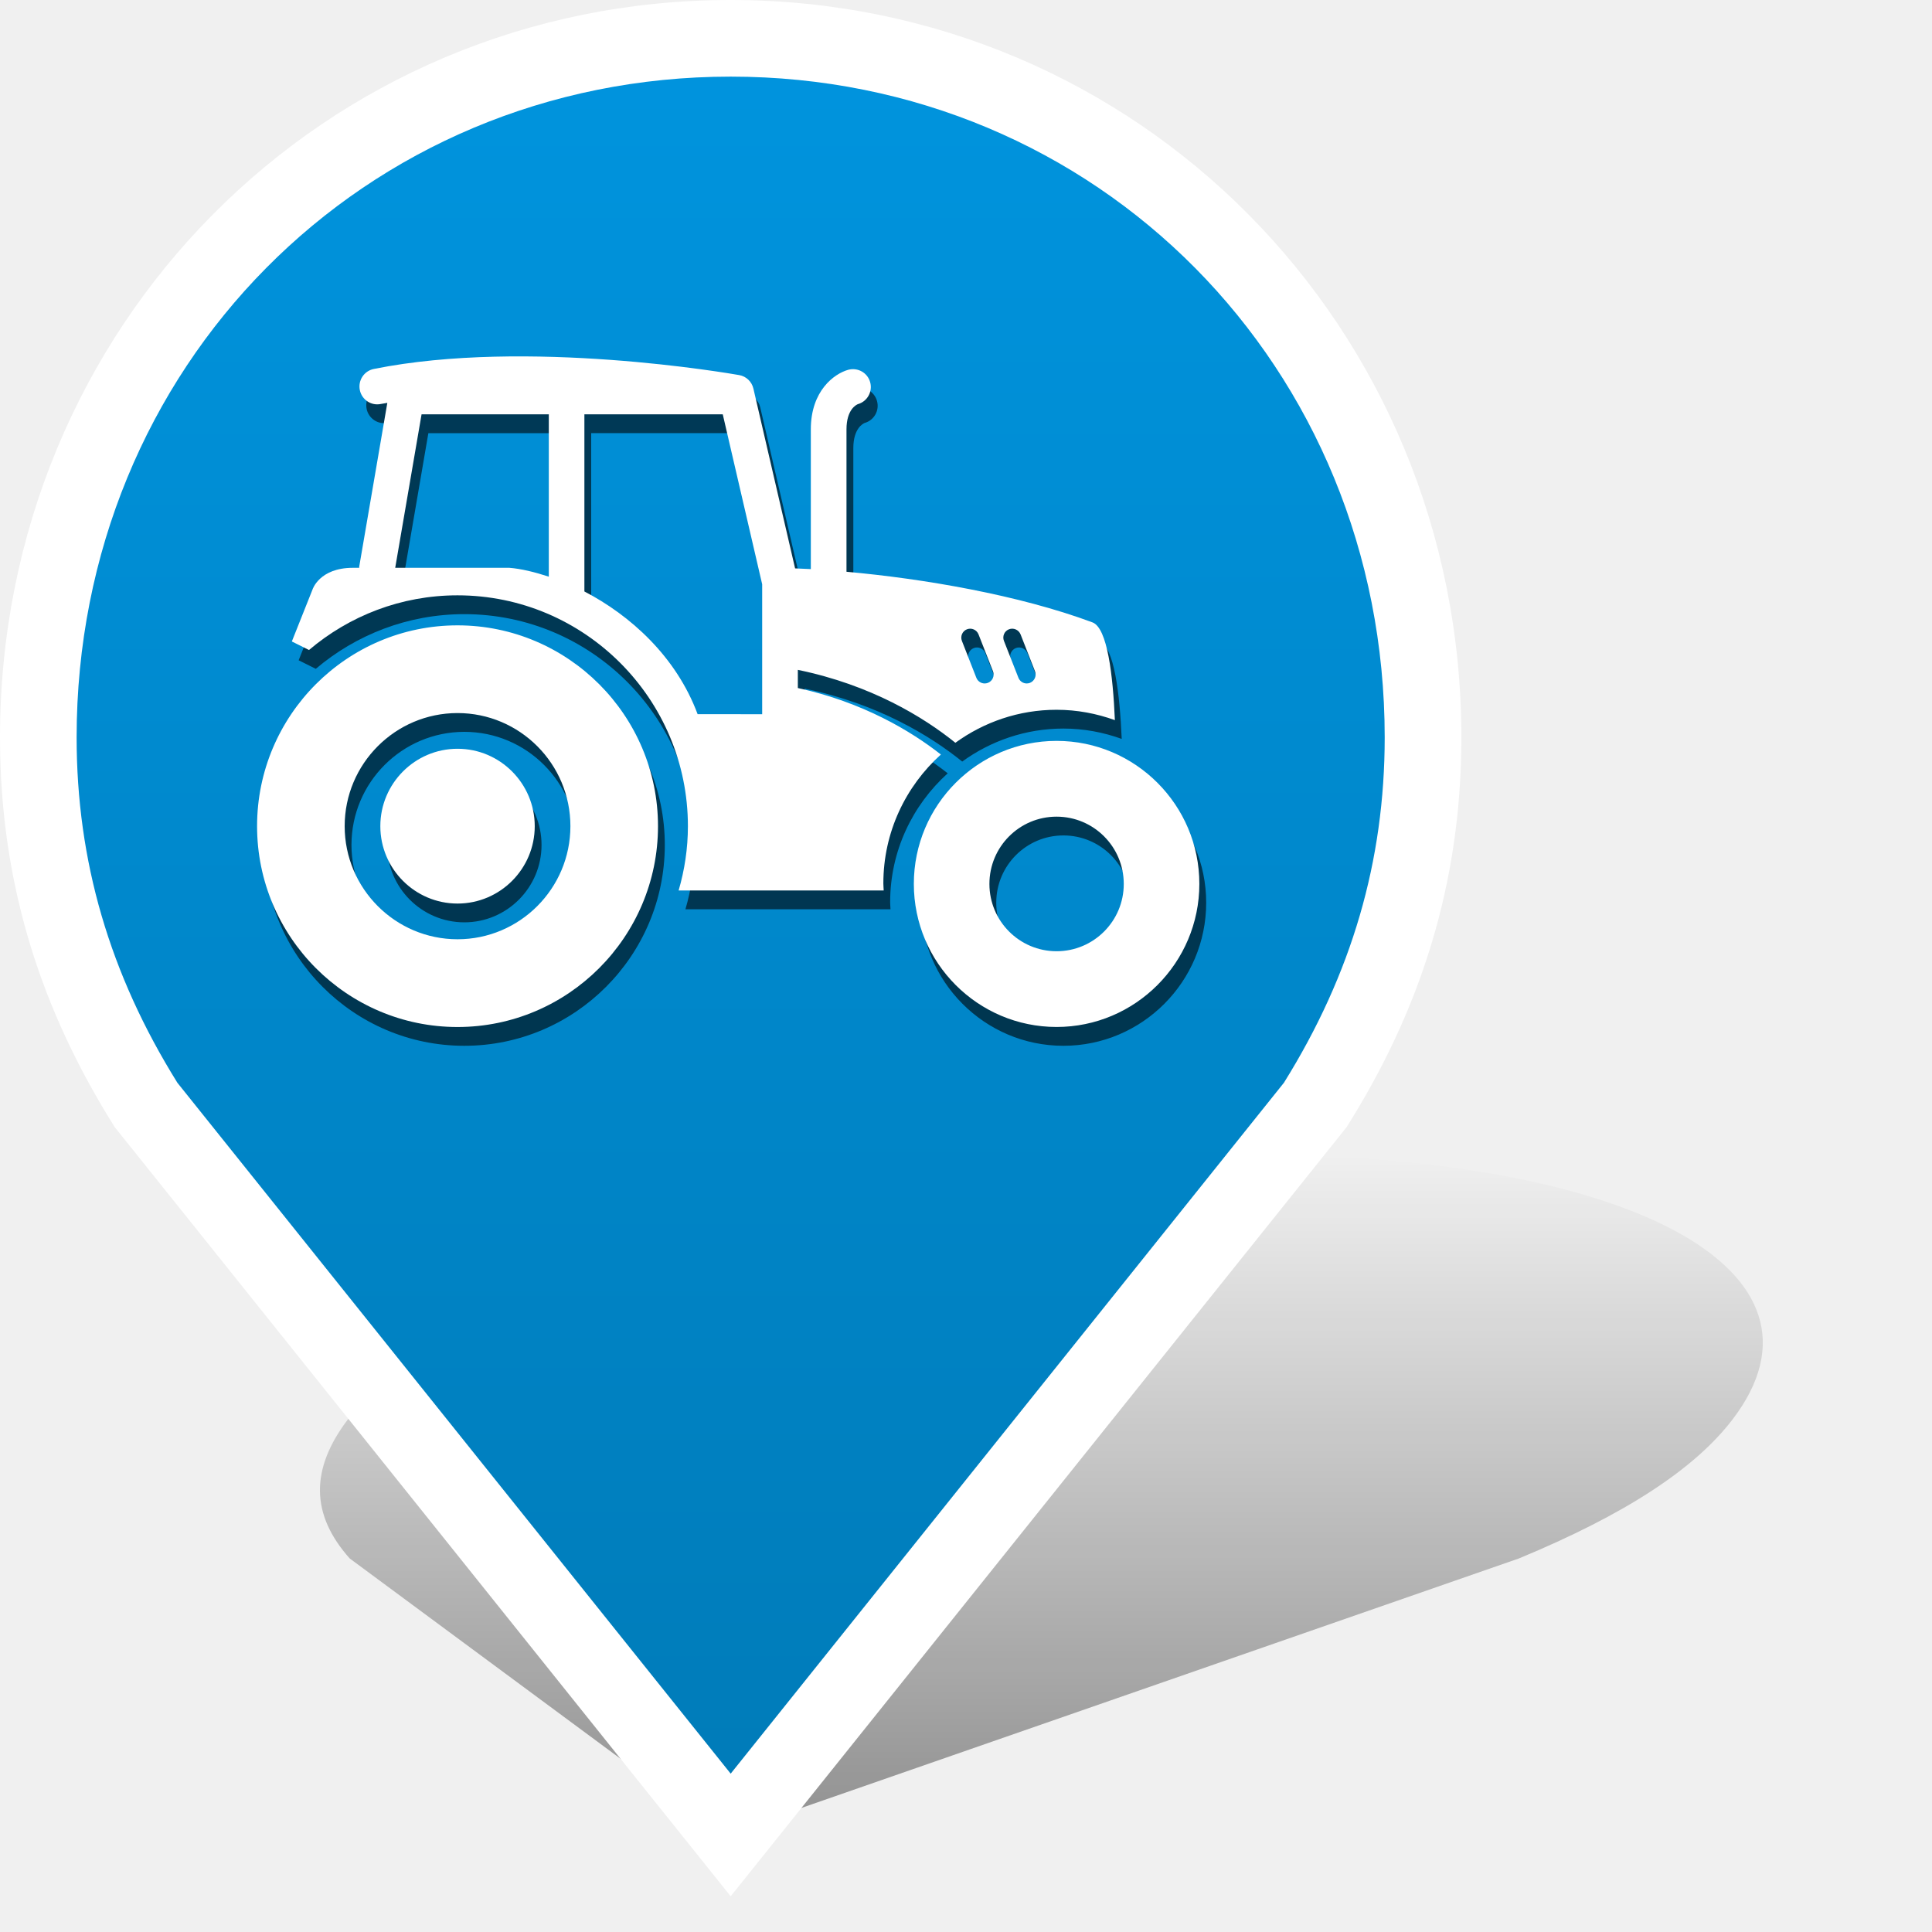
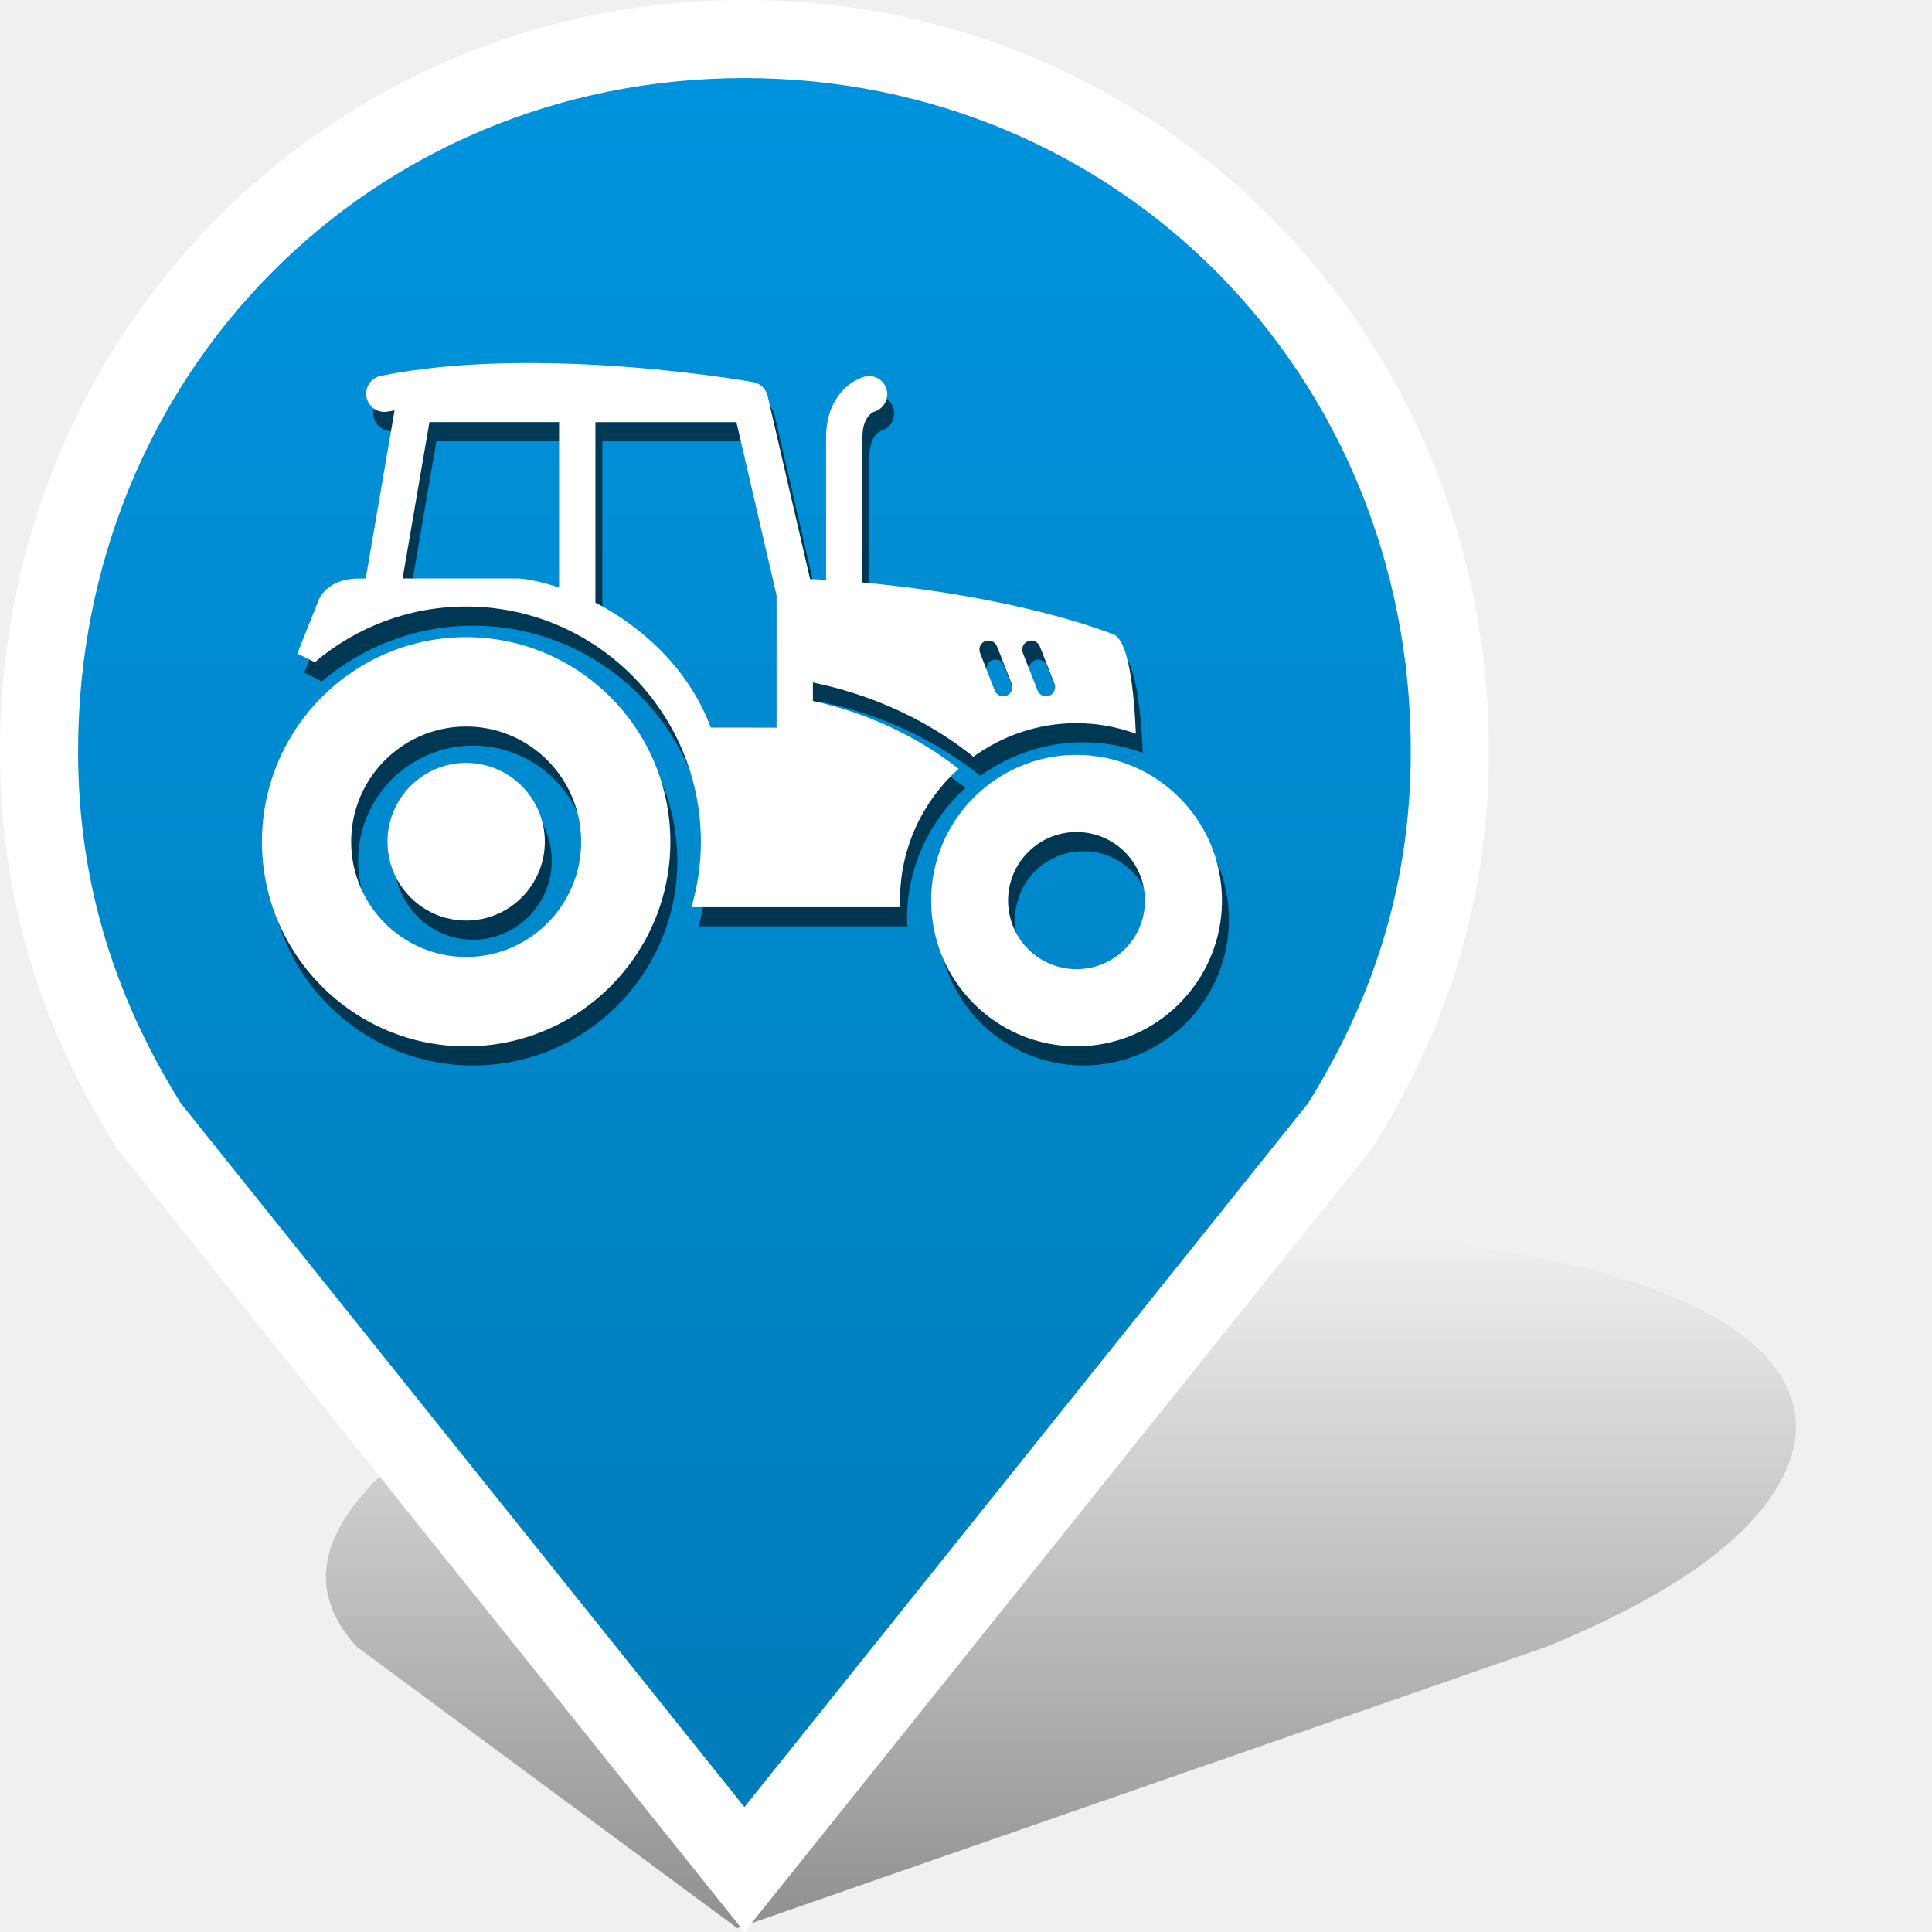
<svg xmlns="http://www.w3.org/2000/svg" version="1.1" id="Layer_1" x="0px" y="0px" viewBox="0 0 50 50" enable-background="new 0 0 50 50" xml:space="preserve">
  <g id="base">
    <g>
-       <linearGradient id="SVGID_1_" gradientUnits="userSpaceOnUse" x1="-2.263" y1="23.745" x2="-2.263" y2="14.938" gradientTransform="matrix(2 0 -1.523732 2 59.43299 0)">
+       <linearGradient id="SVGID_1_" gradientUnits="userSpaceOnUse" x1="-22.579" y1="6.237" x2="-22.579" y2="3.994" gradientTransform="matrix(8 0 -6.094928 8 237.732 0)">
        <stop offset="0" style="stop-color:#000000;stop-opacity:0.4" />
        <stop offset="1" style="stop-color:#000000;stop-opacity:0" />
      </linearGradient>
-       <path fill="url(#SVGID_1_)" d="M9.051,40.333c-1.013-1.135-1.027-2.313-0.044-3.604    c2.928-3.843,13.092-6.854,23.14-6.854c10.047,0,15.624,3.01,12.696,6.854    c-0.983,1.29-2.793,2.469-5.535,3.604l-20.58,7.156L9.051,40.333z" />
-       <linearGradient id="SVGID_2_" gradientUnits="userSpaceOnUse" x1="9.455" y1="23.745" x2="9.455" y2="0.496" gradientTransform="matrix(2 0 0 2 0 0)">
+       <path fill="url(#SVGID_1_)" d="M9.221,42.609c-1.032-1.156-1.047-2.357-0.045-3.671    c2.983-3.915,13.339-6.983,23.576-6.983c10.236,0,15.918,3.067,12.935,6.983    c-1.002,1.315-2.846,2.516-5.639,3.671L19.08,49.9L9.221,42.609z" />
+       <linearGradient id="SVGID_2_" gradientUnits="userSpaceOnUse" x1="2.408" y1="6.048" x2="2.408" y2="0.126" gradientTransform="matrix(8 0 0 8 0 0)">
        <stop offset="0" style="stop-color:#007BB8" />
        <stop offset="1" style="stop-color:#0094DE" />
      </linearGradient>
-       <path fill="url(#SVGID_2_)" d="M3.781,28.598c-1.877-2.995-2.79-6.107-2.79-9.513    c0-10.145,7.87-18.093,17.918-18.093c10.047,0,17.918,7.947,17.918,18.093    c0,3.406-0.912,6.518-2.789,9.513L18.91,47.489L3.781,28.598z" />
-       <path fill="#FFFFFF" d="M18.91,1.983c9.491,0,16.926,7.512,16.926,17.101    c0,3.196-0.853,6.121-2.608,8.937L18.91,45.902L4.591,28.022    c-1.755-2.817-2.608-5.741-2.608-8.937C1.983,9.495,9.418,1.983,18.91,1.983     M18.91,0C8.374,0,0,8.452,0,19.085c0,3.817,1.081,7.089,2.972,10.088    l15.938,19.903L34.848,29.173c1.891-2.999,2.972-6.271,2.972-10.088    C37.819,8.452,29.445,0,18.91,0L18.91,0z" />
+       <path fill="url(#SVGID_2_)" d="M3.853,29.137c-1.912-3.052-2.842-6.222-2.842-9.692    c0-10.337,8.019-18.434,18.256-18.434c10.236,0,18.255,8.097,18.255,18.434    c0,3.47-0.93,6.641-2.842,9.692L19.266,48.384L3.853,29.137z" />
+       <path fill="#FFFFFF" d="M19.266,2.021c9.67,0,17.245,7.653,17.245,17.424    c0,3.256-0.869,6.236-2.657,9.106L19.266,46.767L4.678,28.55    c-1.788-2.87-2.657-5.849-2.657-9.106C2.021,9.674,9.596,2.021,19.266,2.021     M19.266,0C8.532,0,0,8.611,0,19.444c0,3.889,1.101,7.222,3.028,10.278    l16.238,20.278L35.504,29.722c1.927-3.056,3.028-6.389,3.028-10.278    C38.532,8.611,30,0,19.266,0L19.266,0z" />
    </g>
  </g>
  <g opacity="0.6">
    <g>
-       <path d="M12.017,19.864c-1.102,0-1.998,0.899-1.998,2.003    c0,1.104,0.896,2.003,1.998,2.003c1.102,0,1.998-0.899,1.998-2.002    C14.016,20.763,13.12,19.864,12.017,19.864z M12.016,16.67    c-2.86,0-5.187,2.331-5.187,5.197c0,2.866,2.327,5.198,5.187,5.198    c2.861,0,5.189-2.332,5.189-5.198C17.205,19.001,14.877,16.67,12.016,16.67z     M12.017,24.794c-1.61,0-2.921-1.313-2.921-2.927    c0-1.614,1.31-2.927,2.921-2.927c1.611,0,2.921,1.313,2.921,2.927    C14.938,23.481,13.628,24.794,12.017,24.794z M27.521,19.661    c-2.037,0-3.694,1.66-3.694,3.701c0,2.042,1.656,3.703,3.694,3.703    c2.037,0,3.695-1.661,3.695-3.703C31.216,21.321,29.558,19.661,27.521,19.661z     M27.521,25.104c-0.96,0-1.738-0.78-1.738-1.742    c0-0.962,0.778-1.741,1.738-1.741c0.96,0,1.739,0.779,1.739,1.741    C29.26,24.324,28.481,25.104,27.521,25.104z M24.527,20.013    c-0.772-0.606-2.016-1.354-3.702-1.721v-0.47    c1.893,0.389,3.258,1.225,4.077,1.887c0.738-0.535,1.641-0.854,2.619-0.854    c0.531,0,1.038,0.098,1.509,0.268c-0.05-1.161-0.193-2.383-0.578-2.529    c-1.899-0.708-4.373-1.132-6.368-1.311v-3.685c0-0.517,0.257-0.637,0.293-0.652    c0.246-0.069,0.389-0.325,0.319-0.571c-0.069-0.245-0.322-0.386-0.57-0.318    c-0.359,0.102-0.965,0.54-0.965,1.541v3.616    c-0.141-0.008-0.274-0.013-0.407-0.018l-1.079-4.653    c-0.042-0.181-0.187-0.319-0.369-0.35c-0.222-0.039-5.492-0.957-9.456-0.158    c-0.249,0.05-0.412,0.294-0.362,0.545c0.05,0.25,0.293,0.414,0.544,0.362    c0.055-0.011,0.112-0.019,0.168-0.029l-0.728,4.242    c-0.001,0.009,0.002,0.018,0.001,0.027H9.309c-0.872,0-1.046,0.564-1.046,0.564    l-0.534,1.342l0.444,0.221c1.039-0.881,2.38-1.415,3.843-1.415    c3.289,0,5.963,2.681,5.963,5.974c0,0.578-0.086,1.135-0.24,1.664h5.307    c-0.002-0.061-0.009-0.121-0.009-0.183    C23.037,22.024,23.615,20.837,24.527,20.013z M26.289,16.772    c0.118-0.046,0.251,0.012,0.3,0.131l0.374,0.956    c0.047,0.118-0.013,0.252-0.13,0.299c-0.028,0.01-0.056,0.016-0.085,0.016    c-0.092,0-0.178-0.056-0.214-0.147l-0.375-0.955    C26.112,16.953,26.17,16.819,26.289,16.772z M25.201,16.772    c0.117-0.046,0.252,0.012,0.299,0.131l0.375,0.956    c0.046,0.118-0.013,0.252-0.131,0.299c-0.028,0.01-0.056,0.016-0.085,0.016    c-0.092,0-0.179-0.056-0.215-0.147l-0.374-0.955    C25.024,16.953,25.082,16.819,25.201,16.772z M14.378,15.411    c-0.363-0.119-0.713-0.205-1.02-0.229H10.404l0.682-3.972h3.293V15.411z     M19.901,18.97l-1.671-0.002c-0.555-1.493-1.744-2.559-2.93-3.175v-4.584    h3.581l1.02,4.398V18.97z" />
+       <path d="M12.244,20.238c-1.123,0-2.036,0.916-2.036,2.041    c0,1.125,0.913,2.04,2.036,2.04c1.123,0,2.036-0.916,2.036-2.04    C14.28,21.154,13.367,20.238,12.244,20.238z M12.243,16.984    c-2.914,0-5.284,2.375-5.284,5.295c0,2.92,2.371,5.296,5.284,5.296    c2.915,0,5.286-2.376,5.286-5.296C17.529,19.359,15.157,16.984,12.243,16.984z     M12.244,25.261c-1.641,0-2.976-1.337-2.976-2.982    c0-1.645,1.335-2.983,2.976-2.983c1.641,0,2.976,1.338,2.976,2.983    C15.22,23.924,13.885,25.261,12.244,25.261z M28.039,20.031    c-2.076,0-3.763,1.692-3.763,3.771c0,2.08,1.687,3.772,3.763,3.772    c2.075,0,3.765-1.692,3.765-3.772C31.804,21.723,30.115,20.031,28.039,20.031z     M28.039,25.578c-0.978,0-1.771-0.794-1.771-1.775c0-0.98,0.792-1.774,1.771-1.774    c0.978,0,1.772,0.794,1.772,1.774C29.811,24.783,29.018,25.578,28.039,25.578z     M24.989,20.39c-0.787-0.617-2.054-1.379-3.771-1.754v-0.478    c1.928,0.396,3.32,1.248,4.153,1.922c0.752-0.545,1.672-0.87,2.668-0.87    c0.541,0,1.057,0.099,1.537,0.273c-0.05-1.182-0.196-2.428-0.589-2.577    c-1.935-0.722-4.455-1.153-6.488-1.336V11.817c0-0.527,0.262-0.649,0.299-0.664    c0.25-0.07,0.396-0.332,0.325-0.582c-0.071-0.25-0.328-0.394-0.58-0.324    c-0.365,0.104-0.984,0.55-0.984,1.57v3.684    c-0.144-0.008-0.279-0.013-0.414-0.019l-1.1-4.741    c-0.043-0.184-0.191-0.325-0.376-0.357c-0.227-0.04-5.596-0.975-9.634-0.161    c-0.254,0.051-0.419,0.3-0.369,0.555c0.051,0.255,0.298,0.421,0.554,0.369    c0.056-0.011,0.114-0.019,0.171-0.029l-0.741,4.321    c-0.001,0.009,0.002,0.018,0.001,0.027h-0.167c-0.889,0-1.065,0.574-1.065,0.574    l-0.545,1.367L8.327,17.634c1.058-0.897,2.425-1.441,3.916-1.441    c3.351,0,6.076,2.731,6.076,6.087c0,0.589-0.088,1.156-0.244,1.695h5.407    c-0.002-0.062-0.009-0.124-0.009-0.187C23.472,22.439,24.06,21.229,24.989,20.39z     M26.784,17.088c0.12-0.047,0.256,0.012,0.305,0.133l0.381,0.974    c0.047,0.121-0.013,0.257-0.133,0.305c-0.028,0.01-0.057,0.016-0.086,0.016    c-0.093,0-0.181-0.057-0.218-0.149l-0.382-0.973    C26.604,17.273,26.663,17.136,26.784,17.088z M25.676,17.088    c0.119-0.047,0.257,0.012,0.305,0.133l0.382,0.974    c0.047,0.121-0.013,0.257-0.133,0.305c-0.028,0.01-0.057,0.016-0.086,0.016    c-0.094,0-0.182-0.057-0.219-0.149l-0.381-0.973    C25.496,17.273,25.555,17.136,25.676,17.088z M14.649,15.701    c-0.37-0.121-0.726-0.209-1.04-0.234h-3.01l0.695-4.047h3.355V15.701z     M20.276,19.328l-1.702-0.002c-0.565-1.521-1.777-2.607-2.986-3.235v-4.67h3.649    l1.039,4.481V19.328z" />
    </g>
  </g>
  <g>
    <g>
-       <path fill="#FFFFFF" d="M11.841,19.378c-1.102,0-1.998,0.899-1.998,2.003    c0,1.104,0.896,2.003,1.998,2.003c1.102,0,1.998-0.899,1.998-2.002    C13.839,20.277,12.943,19.378,11.841,19.378z M11.84,16.184    c-2.86,0-5.187,2.331-5.187,5.197c0,2.866,2.327,5.198,5.187,5.198    c2.861,0,5.189-2.332,5.189-5.198C17.029,18.515,14.701,16.184,11.84,16.184z     M11.841,24.308c-1.61,0-2.921-1.313-2.921-2.927c0-1.614,1.31-2.927,2.921-2.927    c1.611,0,2.921,1.313,2.921,2.927C14.762,22.995,13.451,24.308,11.841,24.308z     M27.344,19.174c-2.037,0-3.694,1.66-3.694,3.701    c0,2.042,1.656,3.703,3.694,3.703c2.037,0,3.695-1.661,3.695-3.703    C31.04,20.835,29.381,19.174,27.344,19.174z M27.344,24.618    c-0.96,0-1.738-0.78-1.738-1.742c0-0.962,0.778-1.741,1.738-1.741    c0.96,0,1.739,0.779,1.739,1.741C29.084,23.838,28.305,24.618,27.344,24.618z     M24.35,19.527c-0.772-0.606-2.016-1.354-3.702-1.721v-0.47    c1.893,0.389,3.258,1.225,4.077,1.887c0.738-0.535,1.641-0.854,2.619-0.854    c0.531,0,1.038,0.098,1.509,0.268c-0.05-1.161-0.193-2.383-0.578-2.529    c-1.899-0.708-4.373-1.132-6.368-1.311v-3.685c0-0.517,0.257-0.637,0.293-0.652    c0.246-0.069,0.389-0.325,0.319-0.571c-0.069-0.245-0.322-0.386-0.57-0.318    c-0.359,0.102-0.965,0.54-0.965,1.541v3.616    c-0.141-0.008-0.274-0.013-0.407-0.018l-1.079-4.653    c-0.042-0.181-0.187-0.319-0.369-0.35c-0.222-0.039-5.492-0.957-9.456-0.158    C9.424,9.599,9.262,9.843,9.312,10.093c0.05,0.25,0.293,0.414,0.544,0.362    c0.055-0.011,0.112-0.019,0.168-0.029L9.296,14.668    c-0.001,0.009,0.002,0.018,0.001,0.027H9.133c-0.872,0-1.046,0.564-1.046,0.564    l-0.534,1.342L7.997,16.822c1.039-0.881,2.38-1.415,3.843-1.415    c3.289,0,5.963,2.681,5.963,5.974c0,0.578-0.086,1.135-0.24,1.664h5.307    c-0.002-0.061-0.009-0.121-0.009-0.183    C22.861,21.538,23.438,20.35,24.35,19.527z M26.112,16.286    c0.118-0.046,0.251,0.012,0.3,0.131l0.374,0.956    c0.047,0.118-0.013,0.252-0.13,0.299c-0.028,0.01-0.056,0.016-0.085,0.016    c-0.092,0-0.178-0.056-0.214-0.147l-0.375-0.955    C25.935,16.467,25.993,16.332,26.112,16.286z M25.025,16.286    c0.117-0.046,0.252,0.012,0.299,0.131l0.375,0.956    c0.046,0.118-0.012,0.252-0.131,0.299c-0.028,0.01-0.056,0.016-0.085,0.016    c-0.092,0-0.179-0.056-0.215-0.147l-0.374-0.955    C24.848,16.467,24.906,16.332,25.025,16.286z M14.202,14.924    c-0.363-0.119-0.713-0.205-1.02-0.229h-2.954l0.682-3.972h3.293V14.924z     M19.725,18.484l-1.671-0.002c-0.555-1.493-1.744-2.559-2.93-3.175v-4.584h3.581    l1.02,4.398V18.484z" />
+       <path fill="#FFFFFF" d="M12.064,19.743c-1.123,0-2.036,0.916-2.036,2.041    c0,1.125,0.913,2.04,2.036,2.04c1.123,0,2.036-0.916,2.036-2.04    C14.1,20.659,13.187,19.743,12.064,19.743z M12.063,16.489    c-2.914,0-5.284,2.375-5.284,5.295c0,2.92,2.371,5.296,5.284,5.296    c2.915,0,5.286-2.376,5.286-5.296C17.349,18.864,14.978,16.489,12.063,16.489z     M12.064,24.766c-1.641,0-2.976-1.337-2.976-2.982    c0-1.645,1.335-2.982,2.976-2.982c1.641,0,2.976,1.338,2.976,2.982    C15.04,23.428,13.705,24.766,12.064,24.766z M27.86,19.536    c-2.076,0-3.763,1.692-3.763,3.771c0,2.08,1.687,3.772,3.763,3.772    c2.075,0,3.765-1.692,3.765-3.772C31.625,21.227,29.935,19.536,27.86,19.536z     M27.86,25.082c-0.978,0-1.771-0.794-1.771-1.775    c0-0.98,0.792-1.774,1.771-1.774c0.978,0,1.772,0.794,1.772,1.774    C29.632,24.287,28.838,25.082,27.86,25.082z M24.809,19.895    c-0.787-0.617-2.054-1.379-3.771-1.754v-0.478    c1.928,0.396,3.32,1.248,4.153,1.922c0.752-0.545,1.672-0.87,2.668-0.87    c0.541,0,1.057,0.099,1.537,0.273c-0.05-1.182-0.196-2.428-0.589-2.577    c-1.935-0.722-4.455-1.153-6.488-1.336v-3.754c0-0.527,0.262-0.649,0.299-0.664    c0.25-0.07,0.396-0.332,0.325-0.582c-0.071-0.25-0.328-0.394-0.58-0.324    c-0.365,0.104-0.984,0.55-0.984,1.57v3.684    c-0.144-0.008-0.279-0.013-0.414-0.019l-1.1-4.741    c-0.043-0.184-0.191-0.325-0.376-0.357c-0.227-0.04-5.596-0.975-9.634-0.161    c-0.254,0.051-0.419,0.3-0.369,0.555c0.051,0.255,0.298,0.421,0.554,0.369    c0.056-0.011,0.114-0.019,0.171-0.029l-0.741,4.321    C9.469,14.953,9.473,14.962,9.471,14.972H9.305c-0.889,0-1.065,0.574-1.065,0.574    l-0.545,1.367l0.452,0.225c1.058-0.897,2.425-1.441,3.916-1.441    c3.351,0,6.076,2.731,6.076,6.087c0,0.589-0.088,1.156-0.244,1.695h5.407    c-0.002-0.062-0.009-0.124-0.009-0.187C23.292,21.944,23.88,20.734,24.809,19.895z     M26.604,16.593c0.12-0.047,0.256,0.012,0.305,0.133l0.381,0.974    c0.047,0.121-0.013,0.257-0.133,0.305c-0.028,0.01-0.057,0.016-0.086,0.016    c-0.093,0-0.181-0.057-0.218-0.149l-0.382-0.973    C26.424,16.777,26.483,16.64,26.604,16.593z M25.496,16.593    c0.119-0.047,0.257,0.012,0.305,0.133l0.382,0.974    c0.047,0.121-0.013,0.257-0.133,0.305c-0.028,0.01-0.057,0.016-0.086,0.016    c-0.094,0-0.182-0.057-0.219-0.149l-0.381-0.973    C25.316,16.777,25.375,16.64,25.496,16.593z M14.469,15.205    c-0.37-0.121-0.726-0.209-1.04-0.234h-3.01l0.695-4.047h3.355V15.205z     M20.097,18.832l-1.702-0.002c-0.565-1.521-1.777-2.607-2.986-3.235v-4.67h3.649    l1.039,4.481V18.832z" />
    </g>
  </g>
</svg>
